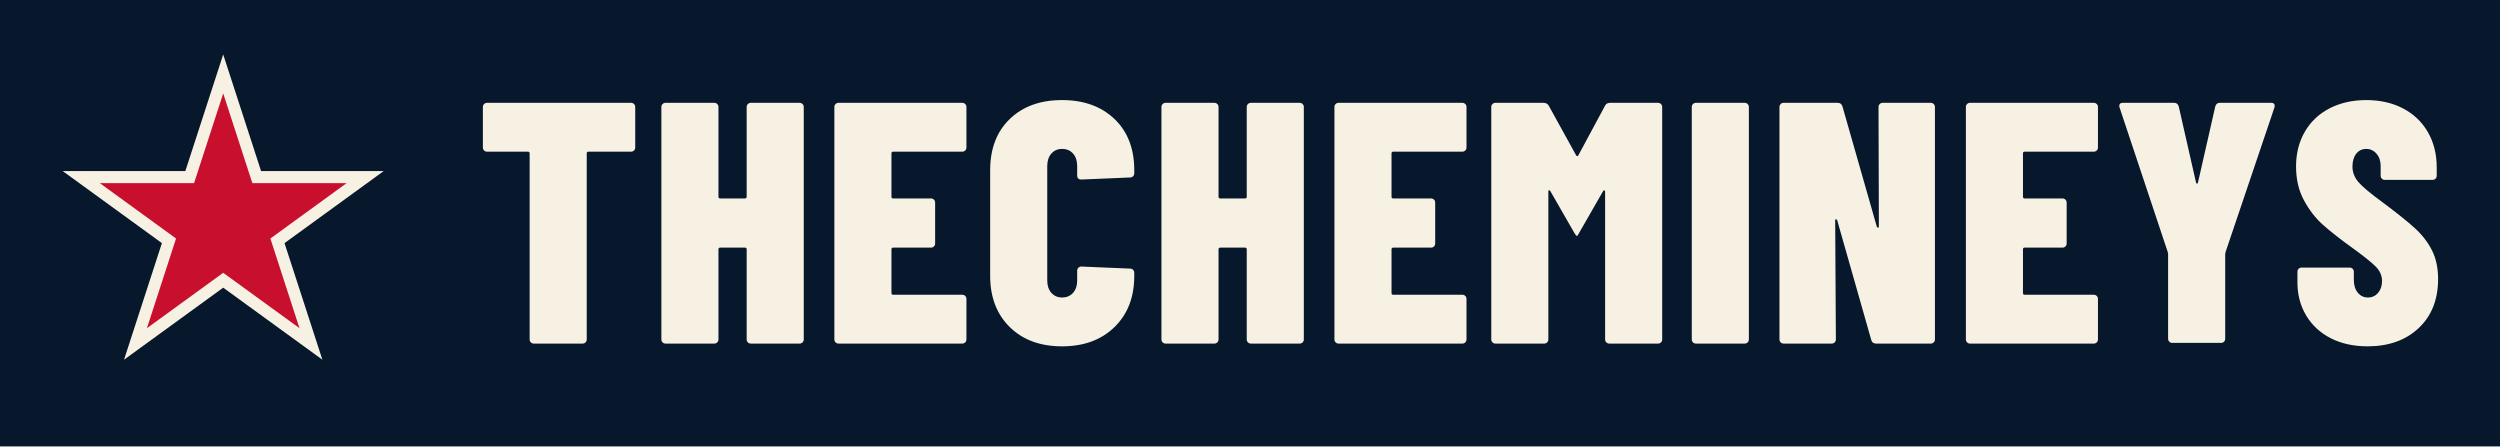
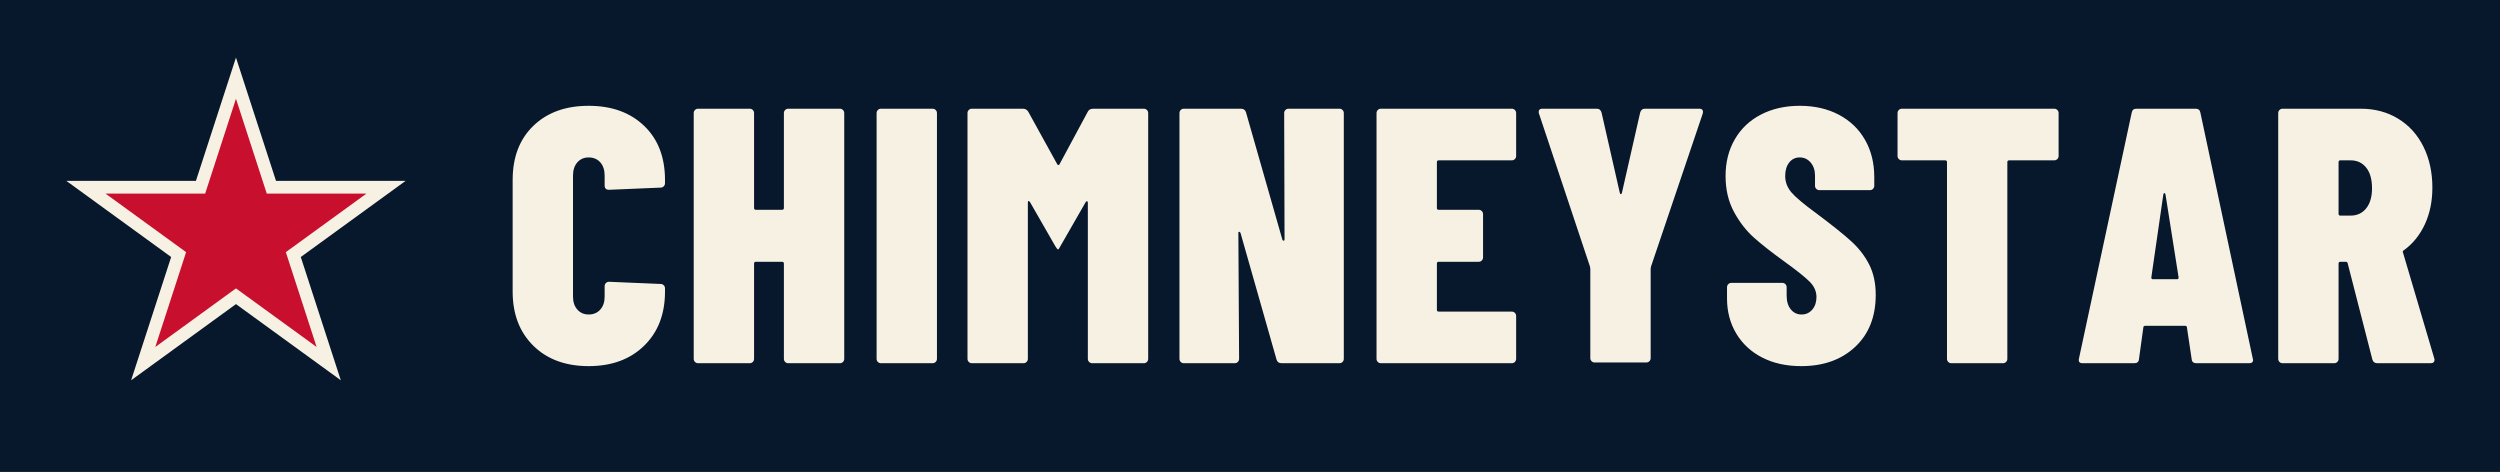
- <svg xmlns="http://www.w3.org/2000/svg" viewBox="-185.0 -999.0 7269.0 1298.0" width="7269" height="1298">
-   <rect x="-185.0" y="-999.0" width="7269.0" height="1298.0" fill="#07172c" />
+ <svg xmlns="http://www.w3.org/2000/svg" viewBox="-185.0 -999.0 6876.0 1298.0" width="6876" height="1298">
+   <rect x="-185.0" y="-999.0" width="6876.0" height="1298.0" fill="#07172c" />
  <path d="M464.0,-784.0 L561.4,-484.1 L876.8,-484.1 L621.7,-298.8 L719.1,1.1 L464.0,-184.2 L208.9,1.1 L306.3,-298.8 L51.2,-484.1 L366.6,-484.1 Z" fill="#c8102e" stroke="#f7f1e3" stroke-width="35.0" stroke-linejoin="miter" />
-   <path d="M1662.0 -688V-570Q1662.0 -565 1658.5 -561.5Q1655.0 -558 1650.0 -558H1526.0Q1521.0 -558 1521.0 -553V-12Q1521.0 -7 1517.5 -3.5Q1514.0 0 1509.0 0H1367.0Q1362.0 0 1358.5 -3.5Q1355.0 -7 1355.0 -12V-553Q1355.0 -558 1350.0 -558H1231.0Q1226.0 -558 1222.5 -561.5Q1219.0 -565 1219.0 -570V-688Q1219.0 -693 1222.5 -696.5Q1226.0 -700 1231.0 -700H1650.0Q1655.0 -700 1658.5 -696.5Q1662.0 -693 1662.0 -688ZM1998.0 -700H2140.0Q2145.0 -700 2148.5 -696.5Q2152.0 -693 2152.0 -688V-12Q2152.0 -7 2148.5 -3.5Q2145.0 0 2140.0 0H1998.0Q1993.0 0 1989.5 -3.5Q1986.0 -7 1986.0 -12V-274Q1986.0 -279 1981.0 -279H1909.0Q1904.0 -279 1904.0 -274V-12Q1904.0 -7 1900.5 -3.5Q1897.0 0 1892.0 0H1750.0Q1745.0 0 1741.5 -3.5Q1738.0 -7 1738.0 -12V-688Q1738.0 -693 1741.5 -696.5Q1745.0 -700 1750.0 -700H1892.0Q1897.0 -700 1900.5 -696.5Q1904.0 -693 1904.0 -688V-427Q1904.0 -422 1909.0 -422H1981.0Q1986.0 -422 1986.0 -427V-688Q1986.0 -693 1989.5 -696.5Q1993.0 -700 1998.0 -700ZM2613.0 -558H2412.0Q2407.0 -558 2407.0 -553V-427Q2407.0 -422 2412.0 -422H2522.0Q2527.0 -422 2530.5 -418.5Q2534.0 -415 2534.0 -410V-291Q2534.0 -286 2530.5 -282.5Q2527.0 -279 2522.0 -279H2412.0Q2407.0 -279 2407.0 -274V-147Q2407.0 -142 2412.0 -142H2613.0Q2618.0 -142 2621.5 -138.5Q2625.0 -135 2625.0 -130V-12Q2625.0 -7 2621.5 -3.5Q2618.0 0 2613.0 0H2253.0Q2248.0 0 2244.5 -3.5Q2241.0 -7 2241.0 -12V-688Q2241.0 -693 2244.5 -696.5Q2248.0 -700 2253.0 -700H2613.0Q2618.0 -700 2621.5 -696.5Q2625.0 -693 2625.0 -688V-570Q2625.0 -565 2621.5 -561.5Q2618.0 -558 2613.0 -558ZM2694.0 -197V-504Q2694.0 -598 2751.0 -653.0Q2808.0 -708 2903.0 -708Q2998.0 -708 3055.5 -653.0Q3113.0 -598 3113.0 -504V-495Q3113.0 -490 3109.5 -486.5Q3106.0 -483 3101.0 -483L2959.0 -477Q2947.0 -477 2947.0 -489V-516Q2947.0 -539 2935.0 -552.5Q2923.0 -566 2903.0 -566Q2884.0 -566 2872.0 -552.5Q2860.0 -539 2860.0 -516V-183Q2860.0 -161 2872.0 -147.5Q2884.0 -134 2903.0 -134Q2923.0 -134 2935.0 -147.5Q2947.0 -161 2947.0 -183V-212Q2947.0 -217 2950.5 -220.5Q2954.0 -224 2959.0 -224L3101.0 -218Q3106.0 -218 3109.5 -214.5Q3113.0 -211 3113.0 -206V-197Q3113.0 -104 3055.5 -48.0Q2998.0 8 2903.0 8Q2808.0 8 2751.0 -48.0Q2694.0 -104 2694.0 -197ZM3452.0 -700H3594.0Q3599.0 -700 3602.5 -696.5Q3606.0 -693 3606.0 -688V-12Q3606.0 -7 3602.5 -3.5Q3599.0 0 3594.0 0H3452.0Q3447.0 0 3443.5 -3.5Q3440.0 -7 3440.0 -12V-274Q3440.0 -279 3435.0 -279H3363.0Q3358.0 -279 3358.0 -274V-12Q3358.0 -7 3354.5 -3.5Q3351.0 0 3346.0 0H3204.0Q3199.0 0 3195.5 -3.5Q3192.0 -7 3192.0 -12V-688Q3192.0 -693 3195.5 -696.5Q3199.0 -700 3204.0 -700H3346.0Q3351.0 -700 3354.5 -696.5Q3358.0 -693 3358.0 -688V-427Q3358.0 -422 3363.0 -422H3435.0Q3440.0 -422 3440.0 -427V-688Q3440.0 -693 3443.5 -696.5Q3447.0 -700 3452.0 -700ZM4067.0 -558H3866.0Q3861.0 -558 3861.0 -553V-427Q3861.0 -422 3866.0 -422H3976.0Q3981.0 -422 3984.5 -418.5Q3988.0 -415 3988.0 -410V-291Q3988.0 -286 3984.5 -282.5Q3981.0 -279 3976.0 -279H3866.0Q3861.0 -279 3861.0 -274V-147Q3861.0 -142 3866.0 -142H4067.0Q4072.0 -142 4075.5 -138.5Q4079.0 -135 4079.0 -130V-12Q4079.0 -7 4075.5 -3.5Q4072.0 0 4067.0 0H3707.0Q3702.0 0 3698.5 -3.5Q3695.0 -7 3695.0 -12V-688Q3695.0 -693 3698.5 -696.5Q3702.0 -700 3707.0 -700H4067.0Q4072.0 -700 4075.5 -696.5Q4079.0 -693 4079.0 -688V-570Q4079.0 -565 4075.5 -561.5Q4072.0 -558 4067.0 -558ZM4497.0 -700H4636.0Q4641.0 -700 4644.5 -696.5Q4648.0 -693 4648.0 -688V-12Q4648.0 -7 4644.5 -3.5Q4641.0 0 4636.0 0H4494.0Q4489.0 0 4485.5 -3.5Q4482.0 -7 4482.0 -12V-441Q4482.0 -445 4480.0 -445.5Q4478.0 -446 4476.0 -443L4406.0 -321Q4402.0 -313 4400.0 -313Q4398.0 -313 4393.0 -321L4323.0 -443Q4321.0 -446 4319.0 -446.0Q4317.0 -446 4317.0 -442V-12Q4317.0 -7 4313.5 -3.5Q4310.0 0 4305.0 0H4163.0Q4158.0 0 4154.5 -3.5Q4151.0 -7 4151.0 -12V-688Q4151.0 -693 4154.5 -696.5Q4158.0 -700 4163.0 -700H4303.0Q4313.0 -700 4318.0 -692L4398.0 -547Q4401.0 -543 4404.0 -547L4482.0 -692Q4486.0 -700 4497.0 -700ZM4734.0 -12V-688Q4734.0 -693 4737.5 -696.5Q4741.0 -700 4746.0 -700H4888.0Q4893.0 -700 4896.5 -696.5Q4900.0 -693 4900.0 -688V-12Q4900.0 -7 4896.5 -3.5Q4893.0 0 4888.0 0H4746.0Q4741.0 0 4737.5 -3.5Q4734.0 -7 4734.0 -12ZM5289.0 -700H5429.0Q5434.0 -700 5437.5 -696.5Q5441.0 -693 5441.0 -688V-12Q5441.0 -7 5437.5 -3.5Q5434.0 0 5429.0 0H5270.0Q5259.0 0 5256.0 -10L5157.0 -358Q5156.0 -361 5153.5 -361.5Q5151.0 -362 5151.0 -358L5153.0 -12Q5153.0 -7 5149.5 -3.5Q5146.0 0 5141.0 0H5001.0Q4996.0 0 4992.5 -3.5Q4989.0 -7 4989.0 -12V-688Q4989.0 -693 4992.5 -696.5Q4996.0 -700 5001.0 -700H5158.0Q5169.0 -700 5172.0 -690L5272.0 -340Q5273.0 -337 5275.5 -337.0Q5278.0 -337 5278.0 -341L5277.0 -688Q5277.0 -693 5280.5 -696.5Q5284.0 -700 5289.0 -700ZM5903.0 -558H5702.0Q5697.0 -558 5697.0 -553V-427Q5697.0 -422 5702.0 -422H5812.0Q5817.0 -422 5820.5 -418.5Q5824.0 -415 5824.0 -410V-291Q5824.0 -286 5820.5 -282.5Q5817.0 -279 5812.0 -279H5702.0Q5697.0 -279 5697.0 -274V-147Q5697.0 -142 5702.0 -142H5903.0Q5908.0 -142 5911.5 -138.5Q5915.0 -135 5915.0 -130V-12Q5915.0 -7 5911.5 -3.5Q5908.0 0 5903.0 0H5543.0Q5538.0 0 5534.5 -3.5Q5531.0 -7 5531.0 -12V-688Q5531.0 -693 5534.5 -696.5Q5538.0 -700 5543.0 -700H5903.0Q5908.0 -700 5911.5 -696.5Q5915.0 -693 5915.0 -688V-570Q5915.0 -565 5911.5 -561.5Q5908.0 -558 5903.0 -558ZM6119.0 -14V-260L6118.0 -266L5978.0 -686Q5977.0 -688 5977.0 -691Q5977.0 -700 5987.0 -700H6137.0Q6147.0 -700 6150.0 -689L6200.0 -469Q6201.0 -465 6203.0 -465.0Q6205.0 -465 6206.0 -469L6256.0 -689Q6259.0 -700 6269.0 -700H6419.0Q6425.0 -700 6427.5 -696.5Q6430.0 -693 6428.0 -686L6286.0 -266L6285.0 -260V-14Q6285.0 -9 6281.5 -5.5Q6278.0 -2 6273.0 -2H6131.0Q6126.0 -2 6122.5 -5.5Q6119.0 -9 6119.0 -14ZM6495.0 -178V-209Q6495.0 -214 6498.5 -217.5Q6502.0 -221 6507.0 -221H6647.0Q6652.0 -221 6655.5 -217.5Q6659.0 -214 6659.0 -209V-186Q6659.0 -162 6670.5 -148.0Q6682.0 -134 6700.0 -134Q6718.0 -134 6729.5 -147.5Q6741.0 -161 6741.0 -182Q6741.0 -205 6723.0 -223.5Q6705.0 -242 6651.0 -281Q6601.0 -317 6569.0 -345.5Q6537.0 -374 6514.0 -416.5Q6491.0 -459 6491.0 -515Q6491.0 -572 6516.5 -616.0Q6542.0 -660 6588.5 -684.0Q6635.0 -708 6695.0 -708Q6756.0 -708 6802.5 -683.5Q6849.0 -659 6874.5 -614.5Q6900.0 -570 6900.0 -512V-488Q6900.0 -483 6896.5 -479.5Q6893.0 -476 6888.0 -476H6749.0Q6744.0 -476 6740.5 -479.5Q6737.0 -483 6737.0 -488V-516Q6737.0 -538 6725.0 -552.0Q6713.0 -566 6695.0 -566Q6677.0 -566 6666.0 -552.0Q6655.0 -538 6655.0 -515Q6655.0 -490 6672.0 -470.0Q6689.0 -450 6741.0 -412Q6804.0 -365 6836.0 -336.0Q6868.0 -307 6886.0 -271.5Q6904.0 -236 6904.0 -188Q6904.0 -98 6847.5 -45.0Q6791.0 8 6699.0 8Q6638.0 8 6592.0 -15.5Q6546.0 -39 6520.5 -81.5Q6495.0 -124 6495.0 -178Z" fill="#f7f1e3" />
+   <path d="M1225.0 -197V-504Q1225.0 -598 1282.0 -653.0Q1339.0 -708 1434.0 -708Q1529.0 -708 1586.5 -653.0Q1644.0 -598 1644.0 -504V-495Q1644.0 -490 1640.5 -486.5Q1637.0 -483 1632.0 -483L1490.0 -477Q1478.0 -477 1478.0 -489V-516Q1478.0 -539 1466.0 -552.5Q1454.0 -566 1434.0 -566Q1415.0 -566 1403.0 -552.5Q1391.0 -539 1391.0 -516V-183Q1391.0 -161 1403.0 -147.5Q1415.0 -134 1434.0 -134Q1454.0 -134 1466.0 -147.5Q1478.0 -161 1478.0 -183V-212Q1478.0 -217 1481.5 -220.5Q1485.0 -224 1490.0 -224L1632.0 -218Q1637.0 -218 1640.5 -214.5Q1644.0 -211 1644.0 -206V-197Q1644.0 -104 1586.5 -48.0Q1529.0 8 1434.0 8Q1339.0 8 1282.0 -48.0Q1225.0 -104 1225.0 -197ZM1983.0 -700H2125.0Q2130.0 -700 2133.5 -696.5Q2137.0 -693 2137.0 -688V-12Q2137.0 -7 2133.5 -3.5Q2130.0 0 2125.0 0H1983.0Q1978.0 0 1974.5 -3.5Q1971.0 -7 1971.0 -12V-274Q1971.0 -279 1966.0 -279H1894.0Q1889.0 -279 1889.0 -274V-12Q1889.0 -7 1885.5 -3.5Q1882.0 0 1877.0 0H1735.0Q1730.0 0 1726.5 -3.5Q1723.0 -7 1723.0 -12V-688Q1723.0 -693 1726.5 -696.5Q1730.0 -700 1735.0 -700H1877.0Q1882.0 -700 1885.5 -696.5Q1889.0 -693 1889.0 -688V-427Q1889.0 -422 1894.0 -422H1966.0Q1971.0 -422 1971.0 -427V-688Q1971.0 -693 1974.5 -696.5Q1978.0 -700 1983.0 -700ZM2226.0 -12V-688Q2226.0 -693 2229.5 -696.5Q2233.0 -700 2238.0 -700H2380.0Q2385.0 -700 2388.5 -696.5Q2392.0 -693 2392.0 -688V-12Q2392.0 -7 2388.5 -3.5Q2385.0 0 2380.0 0H2238.0Q2233.0 0 2229.5 -3.5Q2226.0 -7 2226.0 -12ZM2822.0 -700H2961.0Q2966.0 -700 2969.5 -696.5Q2973.0 -693 2973.0 -688V-12Q2973.0 -7 2969.5 -3.5Q2966.0 0 2961.0 0H2819.0Q2814.0 0 2810.5 -3.5Q2807.0 -7 2807.0 -12V-441Q2807.0 -445 2805.0 -445.5Q2803.0 -446 2801.0 -443L2731.0 -321Q2727.0 -313 2725.0 -313Q2723.0 -313 2718.0 -321L2648.0 -443Q2646.0 -446 2644.0 -446.0Q2642.0 -446 2642.0 -442V-12Q2642.0 -7 2638.5 -3.5Q2635.0 0 2630.0 0H2488.0Q2483.0 0 2479.5 -3.5Q2476.0 -7 2476.0 -12V-688Q2476.0 -693 2479.5 -696.5Q2483.0 -700 2488.0 -700H2628.0Q2638.0 -700 2643.0 -692L2723.0 -547Q2726.0 -543 2729.0 -547L2807.0 -692Q2811.0 -700 2822.0 -700ZM3359.0 -700H3499.0Q3504.0 -700 3507.5 -696.5Q3511.0 -693 3511.0 -688V-12Q3511.0 -7 3507.5 -3.5Q3504.0 0 3499.0 0H3340.0Q3329.0 0 3326.0 -10L3227.0 -358Q3226.0 -361 3223.5 -361.5Q3221.0 -362 3221.0 -358L3223.0 -12Q3223.0 -7 3219.5 -3.5Q3216.0 0 3211.0 0H3071.0Q3066.0 0 3062.5 -3.5Q3059.0 -7 3059.0 -12V-688Q3059.0 -693 3062.5 -696.5Q3066.0 -700 3071.0 -700H3228.0Q3239.0 -700 3242.0 -690L3342.0 -340Q3343.0 -337 3345.5 -337.0Q3348.0 -337 3348.0 -341L3347.0 -688Q3347.0 -693 3350.5 -696.5Q3354.0 -700 3359.0 -700ZM3973.0 -558H3772.0Q3767.0 -558 3767.0 -553V-427Q3767.0 -422 3772.0 -422H3882.0Q3887.0 -422 3890.5 -418.5Q3894.0 -415 3894.0 -410V-291Q3894.0 -286 3890.5 -282.5Q3887.0 -279 3882.0 -279H3772.0Q3767.0 -279 3767.0 -274V-147Q3767.0 -142 3772.0 -142H3973.0Q3978.0 -142 3981.5 -138.5Q3985.0 -135 3985.0 -130V-12Q3985.0 -7 3981.5 -3.5Q3978.0 0 3973.0 0H3613.0Q3608.0 0 3604.5 -3.5Q3601.0 -7 3601.0 -12V-688Q3601.0 -693 3604.5 -696.5Q3608.0 -700 3613.0 -700H3973.0Q3978.0 -700 3981.5 -696.5Q3985.0 -693 3985.0 -688V-570Q3985.0 -565 3981.5 -561.5Q3978.0 -558 3973.0 -558ZM4189.0 -14V-260L4188.0 -266L4048.0 -686Q4047.0 -688 4047.0 -691Q4047.0 -700 4057.0 -700H4207.0Q4217.0 -700 4220.0 -689L4270.0 -469Q4271.0 -465 4273.0 -465.0Q4275.0 -465 4276.0 -469L4326.0 -689Q4329.0 -700 4339.0 -700H4489.0Q4495.0 -700 4497.5 -696.5Q4500.0 -693 4498.0 -686L4356.0 -266L4355.0 -260V-14Q4355.0 -9 4351.5 -5.5Q4348.0 -2 4343.0 -2H4201.0Q4196.0 -2 4192.5 -5.5Q4189.0 -9 4189.0 -14ZM4565.0 -178V-209Q4565.0 -214 4568.5 -217.5Q4572.0 -221 4577.0 -221H4717.0Q4722.0 -221 4725.5 -217.5Q4729.0 -214 4729.0 -209V-186Q4729.0 -162 4740.5 -148.0Q4752.0 -134 4770.0 -134Q4788.0 -134 4799.5 -147.5Q4811.0 -161 4811.0 -182Q4811.0 -205 4793.0 -223.5Q4775.0 -242 4721.0 -281Q4671.0 -317 4639.0 -345.5Q4607.0 -374 4584.0 -416.5Q4561.0 -459 4561.0 -515Q4561.0 -572 4586.5 -616.0Q4612.0 -660 4658.5 -684.0Q4705.0 -708 4765.0 -708Q4826.0 -708 4872.5 -683.5Q4919.0 -659 4944.5 -614.5Q4970.0 -570 4970.0 -512V-488Q4970.0 -483 4966.5 -479.5Q4963.0 -476 4958.0 -476H4819.0Q4814.0 -476 4810.5 -479.5Q4807.0 -483 4807.0 -488V-516Q4807.0 -538 4795.0 -552.0Q4783.0 -566 4765.0 -566Q4747.0 -566 4736.0 -552.0Q4725.0 -538 4725.0 -515Q4725.0 -490 4742.0 -470.0Q4759.0 -450 4811.0 -412Q4874.0 -365 4906.0 -336.0Q4938.0 -307 4956.0 -271.5Q4974.0 -236 4974.0 -188Q4974.0 -98 4917.5 -45.0Q4861.0 8 4769.0 8Q4708.0 8 4662.0 -15.5Q4616.0 -39 4590.5 -81.5Q4565.0 -124 4565.0 -178ZM5477.0 -688V-570Q5477.0 -565 5473.5 -561.5Q5470.0 -558 5465.0 -558H5341.0Q5336.0 -558 5336.0 -553V-12Q5336.0 -7 5332.5 -3.5Q5329.0 0 5324.0 0H5182.0Q5177.0 0 5173.5 -3.5Q5170.0 -7 5170.0 -12V-553Q5170.0 -558 5165.0 -558H5046.0Q5041.0 -558 5037.5 -561.5Q5034.0 -565 5034.0 -570V-688Q5034.0 -693 5037.5 -696.5Q5041.0 -700 5046.0 -700H5465.0Q5470.0 -700 5473.5 -696.5Q5477.0 -693 5477.0 -688ZM5843.0 -11 5830.0 -98Q5830.0 -103 5824.0 -103H5716.0Q5710.0 -103 5710.0 -98L5698.0 -11Q5697.0 0 5685.0 0H5543.0Q5530.0 0 5533.0 -13L5678.0 -689Q5680.0 -700 5691.0 -700H5854.0Q5865.0 -700 5867.0 -689L6011.0 -13L6012.0 -9Q6012.0 0 6001.0 0H5856.0Q5844.0 0 5843.0 -11ZM5736.0 -231H5803.0Q5807.0 -231 5807.0 -236L5771.0 -464Q5770.0 -468 5768.0 -468.0Q5766.0 -468 5765.0 -464L5732.0 -236Q5732.0 -231 5736.0 -231ZM6340.0 -10 6272.0 -275Q6271.0 -279 6267.0 -279H6252.0Q6247.0 -279 6247.0 -274V-12Q6247.0 -7 6243.5 -3.5Q6240.0 0 6235.0 0H6093.0Q6088.0 0 6084.5 -3.5Q6081.0 -7 6081.0 -12V-688Q6081.0 -693 6084.5 -696.5Q6088.0 -700 6093.0 -700H6308.0Q6366.0 -700 6411.0 -672.5Q6456.0 -645 6480.5 -595.5Q6505.0 -546 6505.0 -483Q6505.0 -427 6484.5 -382.5Q6464.0 -338 6427.0 -311Q6425.0 -310 6424.0 -308.5Q6423.0 -307 6424.0 -305L6510.0 -14L6511.0 -10Q6511.0 0 6500.0 0H6354.0Q6343.0 0 6340.0 -10ZM6247.0 -553V-411Q6247.0 -406 6252.0 -406H6280.0Q6307.0 -406 6323.0 -426.0Q6339.0 -446 6339.0 -481Q6339.0 -518 6323.0 -538.0Q6307.0 -558 6280.0 -558H6252.0Q6247.0 -558 6247.0 -553Z" fill="#f7f1e3" />
</svg>
